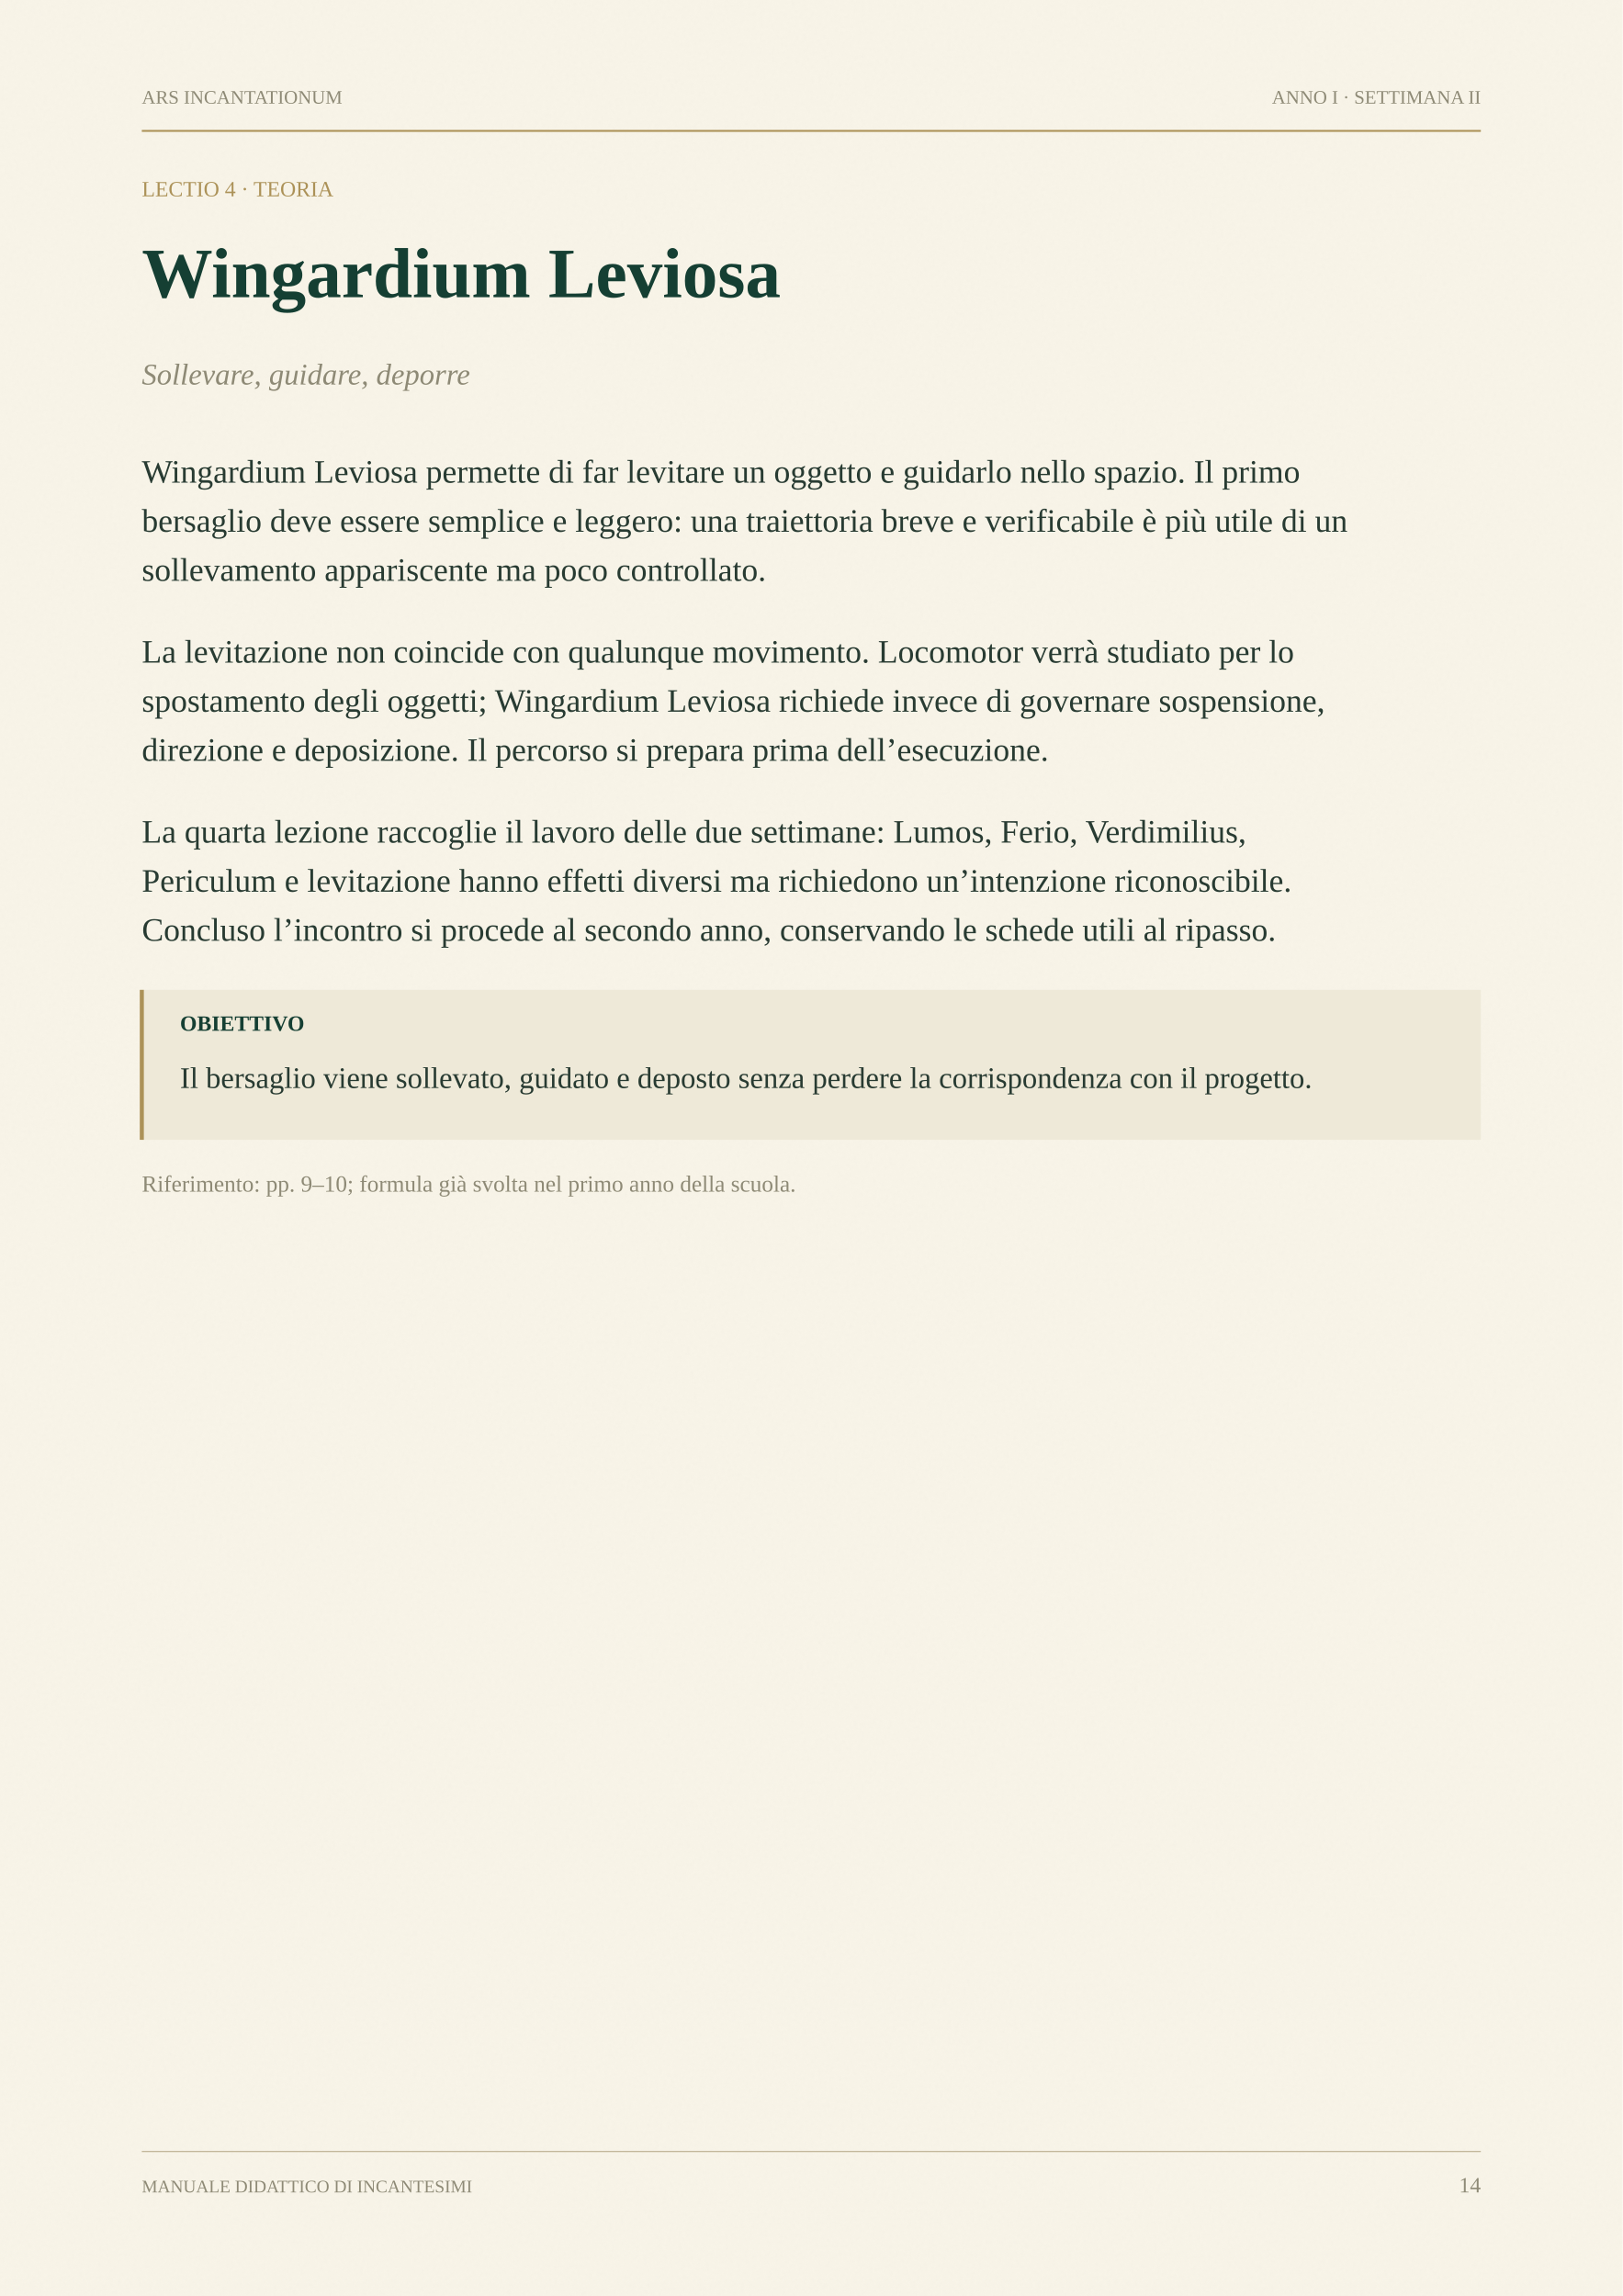
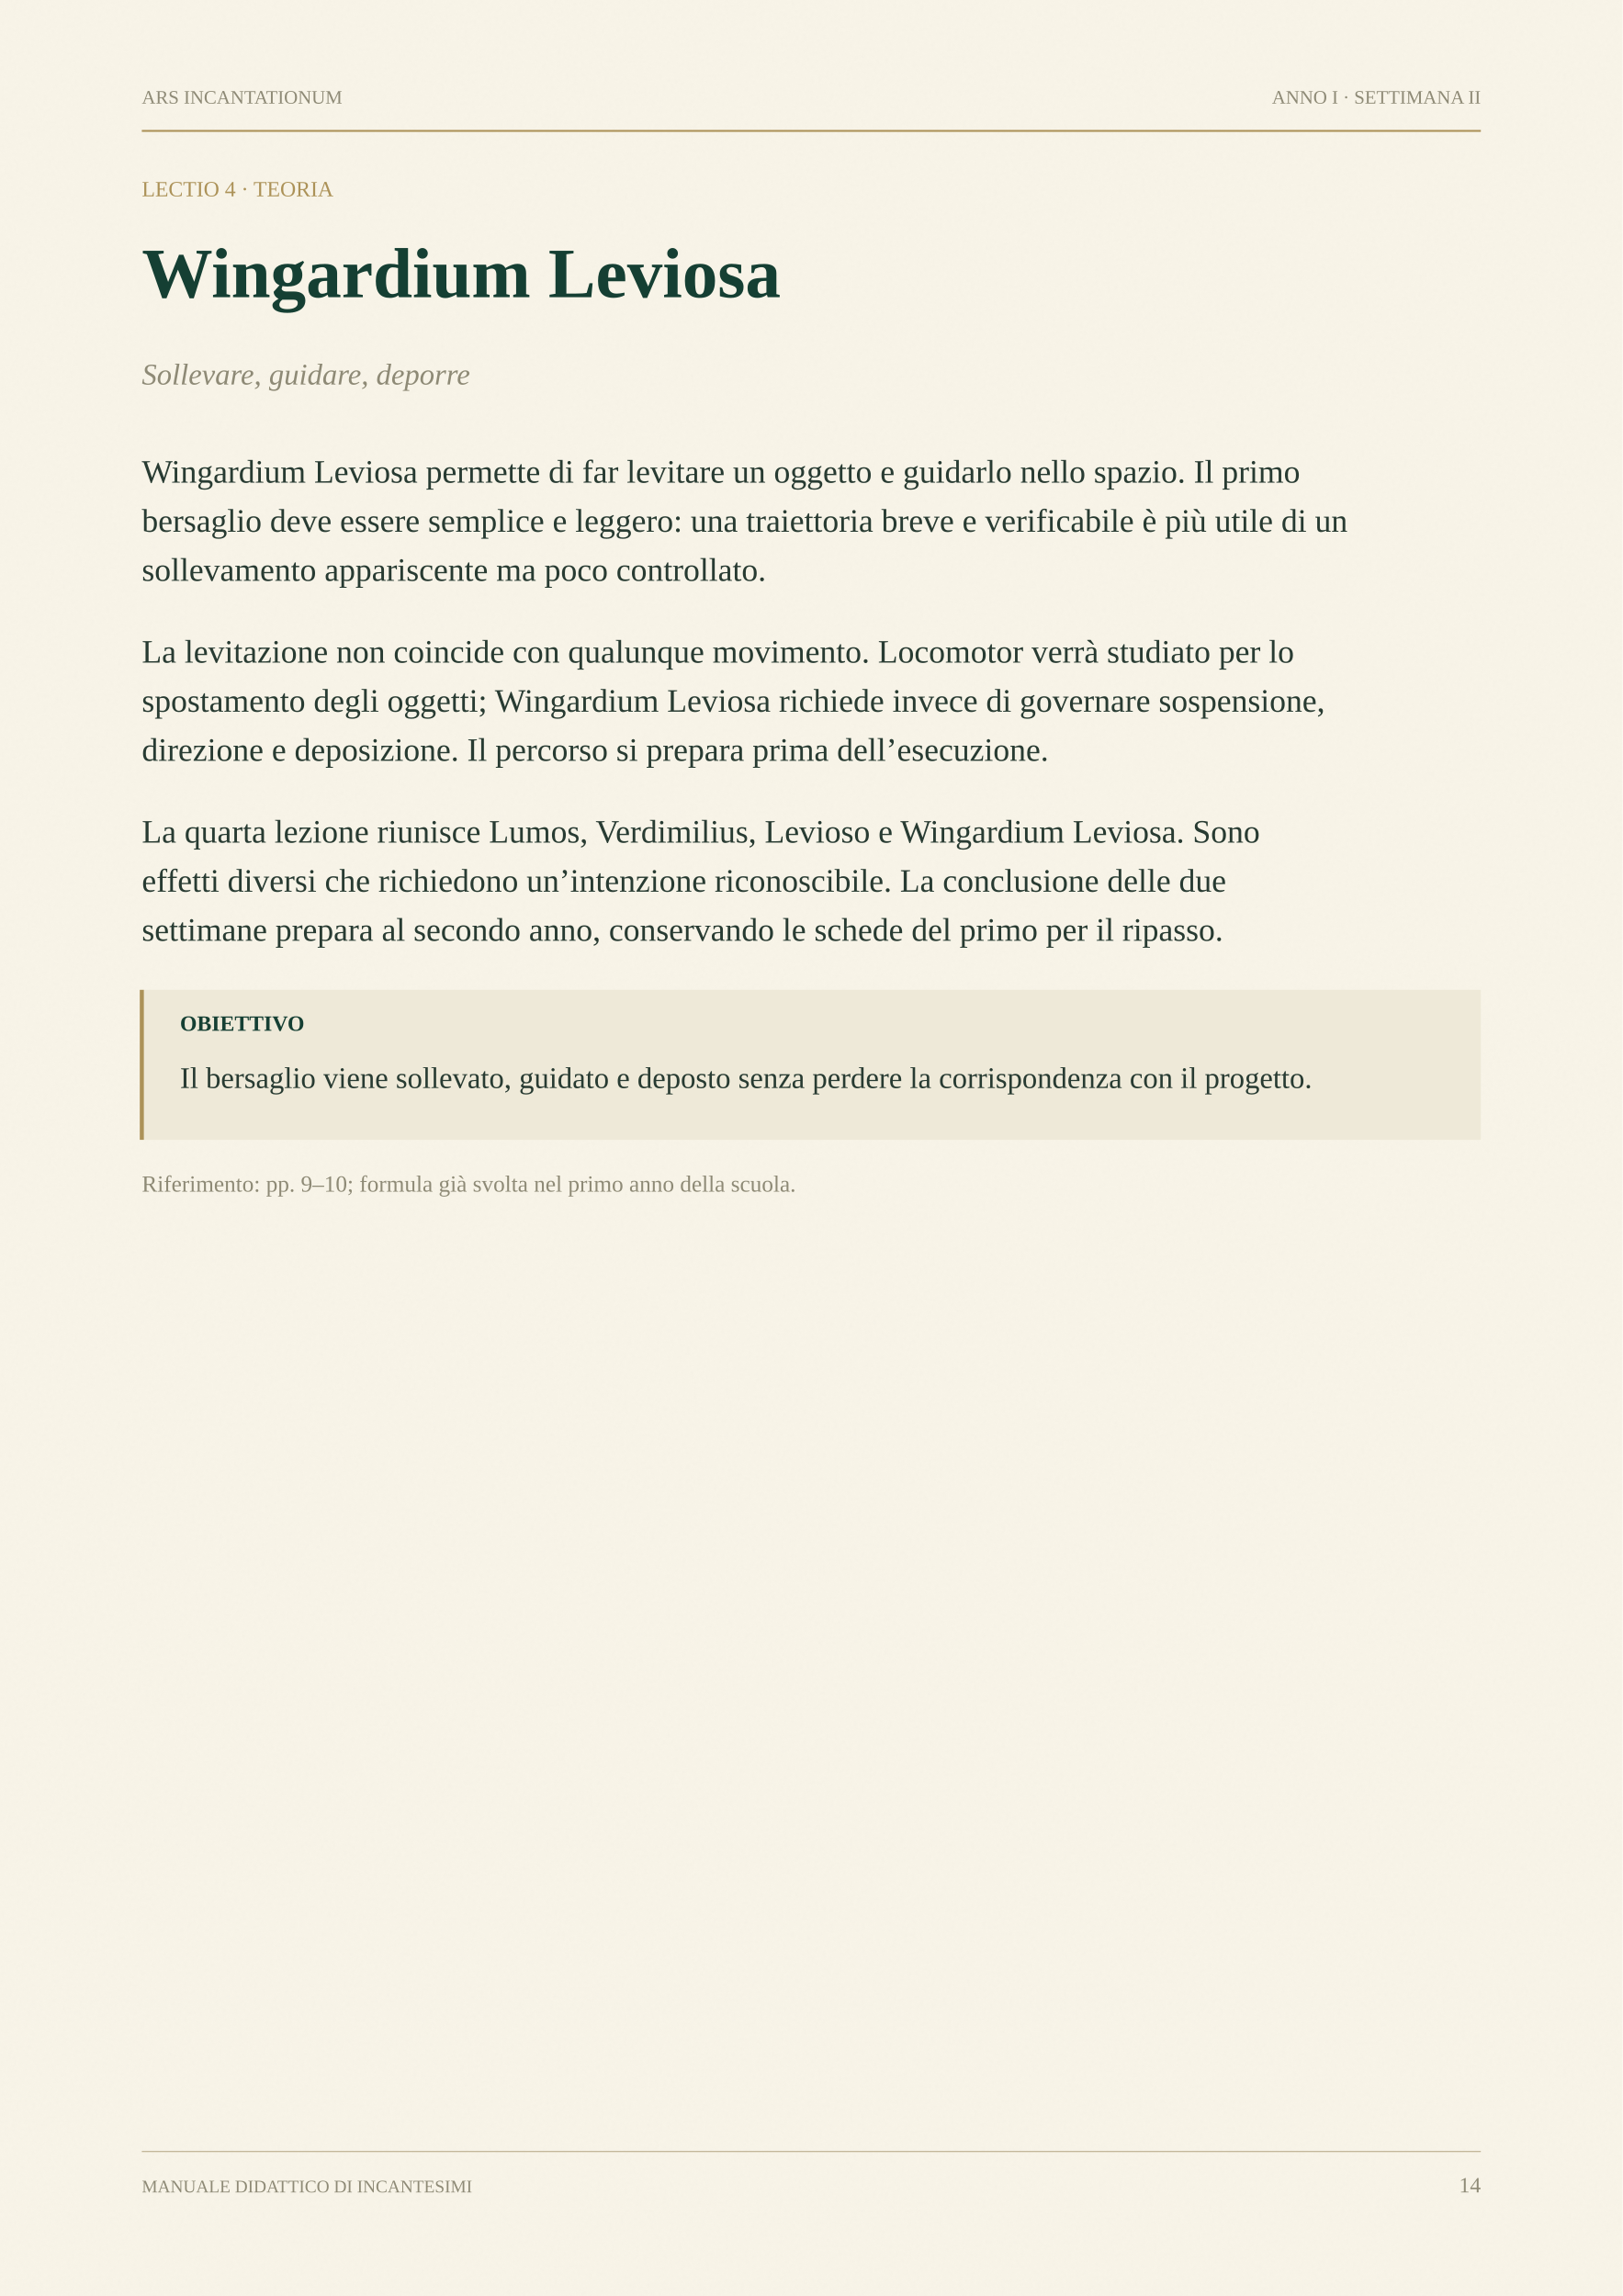
<svg xmlns="http://www.w3.org/2000/svg" width="595" height="842" viewBox="0 0 595 842">
  <defs>
    <filter id="grain">
      <feTurbulence type="fractalNoise" baseFrequency=".7" numOctaves="3" stitchTiles="stitch" />
      <feColorMatrix type="saturate" values="0" />
    </filter>
    <pattern id="paper" width="595" height="842" patternUnits="userSpaceOnUse">
      <rect width="595" height="842" filter="url(#grain)" opacity=".17" />
    </pattern>
    <linearGradient id="leather">
      <stop stop-color="#072a22" />
      <stop offset=".12" stop-color="#19483b" />
      <stop offset=".6" stop-color="#103c30" />
      <stop offset="1" stop-color="#05261e" />
    </linearGradient>
  </defs>
  <rect width="595" height="842" fill="#f8f4e8" />
  <rect width="595" height="842" fill="url(#paper)" opacity=".17" />
  <text x="52" y="38" font-family="Georgia, Times New Roman, serif" font-size="7" fill="#8e8a76">ARS INCANTATIONUM</text>
  <text x="543" y="38" font-family="Georgia, Times New Roman, serif" font-size="7" fill="#8e8a76" text-anchor="end">ANNO I · SETTIMANA II</text>
  <text x="52" y="72" font-family="Georgia, Times New Roman, serif" font-size="8" fill="#ac9258">LECTIO 4 · TEORIA</text>
  <path d="M52 48H543" stroke="#ac9258" stroke-width=".7" />
  <text x="52" y="109" font-family="Georgia, Times New Roman, serif" font-size="26" fill="#153f33" font-weight="bold">Wingardium Leviosa</text>
  <text x="52" y="141" font-family="Georgia, Times New Roman, serif" font-size="11" fill="#8e8a76" font-style="italic">Sollevare, guidare, deporre</text>
  <text x="52" y="177" font-family="Georgia, Times New Roman, serif" font-size="12" fill="#283b32">Wingardium Leviosa permette di far levitare un oggetto e guidarlo nello spazio. Il primo</text>
  <text x="52" y="195" font-family="Georgia, Times New Roman, serif" font-size="12" fill="#283b32">bersaglio deve essere semplice e leggero: una traiettoria breve e verificabile è più utile di un</text>
  <text x="52" y="213" font-family="Georgia, Times New Roman, serif" font-size="12" fill="#283b32">sollevamento appariscente ma poco controllato.</text>
  <text x="52" y="243" font-family="Georgia, Times New Roman, serif" font-size="12" fill="#283b32">La levitazione non coincide con qualunque movimento. Locomotor verrà studiato per lo</text>
  <text x="52" y="261" font-family="Georgia, Times New Roman, serif" font-size="12" fill="#283b32">spostamento degli oggetti; Wingardium Leviosa richiede invece di governare sospensione,</text>
  <text x="52" y="279" font-family="Georgia, Times New Roman, serif" font-size="12" fill="#283b32">direzione e deposizione. Il percorso si prepara prima dell’esecuzione.</text>
-   <text x="52" y="309" font-family="Georgia, Times New Roman, serif" font-size="12" fill="#283b32">La quarta lezione raccoglie il lavoro delle due settimane: Lumos, Ferio, Verdimilius,</text>
-   <text x="52" y="327" font-family="Georgia, Times New Roman, serif" font-size="12" fill="#283b32">Periculum e levitazione hanno effetti diversi ma richiedono un’intenzione riconoscibile.</text>
-   <text x="52" y="345" font-family="Georgia, Times New Roman, serif" font-size="12" fill="#283b32">Concluso l’incontro si procede al secondo anno, conservando le schede utili al ripasso.</text>
+   <text x="52" y="309" font-family="Georgia, Times New Roman, serif" font-size="12" fill="#283b32">La quarta lezione riunisce Lumos, Verdimilius, Levioso e Wingardium Leviosa. Sono</text>
+   <text x="52" y="327" font-family="Georgia, Times New Roman, serif" font-size="12" fill="#283b32">effetti diversi che richiedono un’intenzione riconoscibile. La conclusione delle due</text>
+   <text x="52" y="345" font-family="Georgia, Times New Roman, serif" font-size="12" fill="#283b32">settimane prepara al secondo anno, conservando le schede del primo per il ripasso.</text>
  <rect x="52" y="363" width="491" height="55" fill="#eee9d8" />
  <path d="M52 363v55" stroke="#ac9258" stroke-width="1.5" />
  <text x="66" y="378" font-family="Georgia, Times New Roman, serif" font-size="8" fill="#153f33" font-weight="bold">OBIETTIVO</text>
  <text x="66" y="399" font-family="Georgia, Times New Roman, serif" font-size="11" fill="#283b32">Il bersaglio viene sollevato, guidato e deposto senza perdere la corrispondenza con il progetto.</text>
  <text x="52" y="437" font-family="Georgia, Times New Roman, serif" font-size="8.5" fill="#8e8a76">Riferimento: pp. 9–10; formula già svolta nel primo anno della scuola.</text>
  <path d="M52 789H543" stroke="#c3b89b" stroke-width=".45" />
  <text x="52" y="804" font-family="Georgia, Times New Roman, serif" font-size="6.5" fill="#8e8a76">MANUALE DIDATTICO DI INCANTESIMI</text>
  <text x="543" y="804" font-family="Georgia, Times New Roman, serif" font-size="8" fill="#8e8a76" text-anchor="end">14</text>
</svg>
